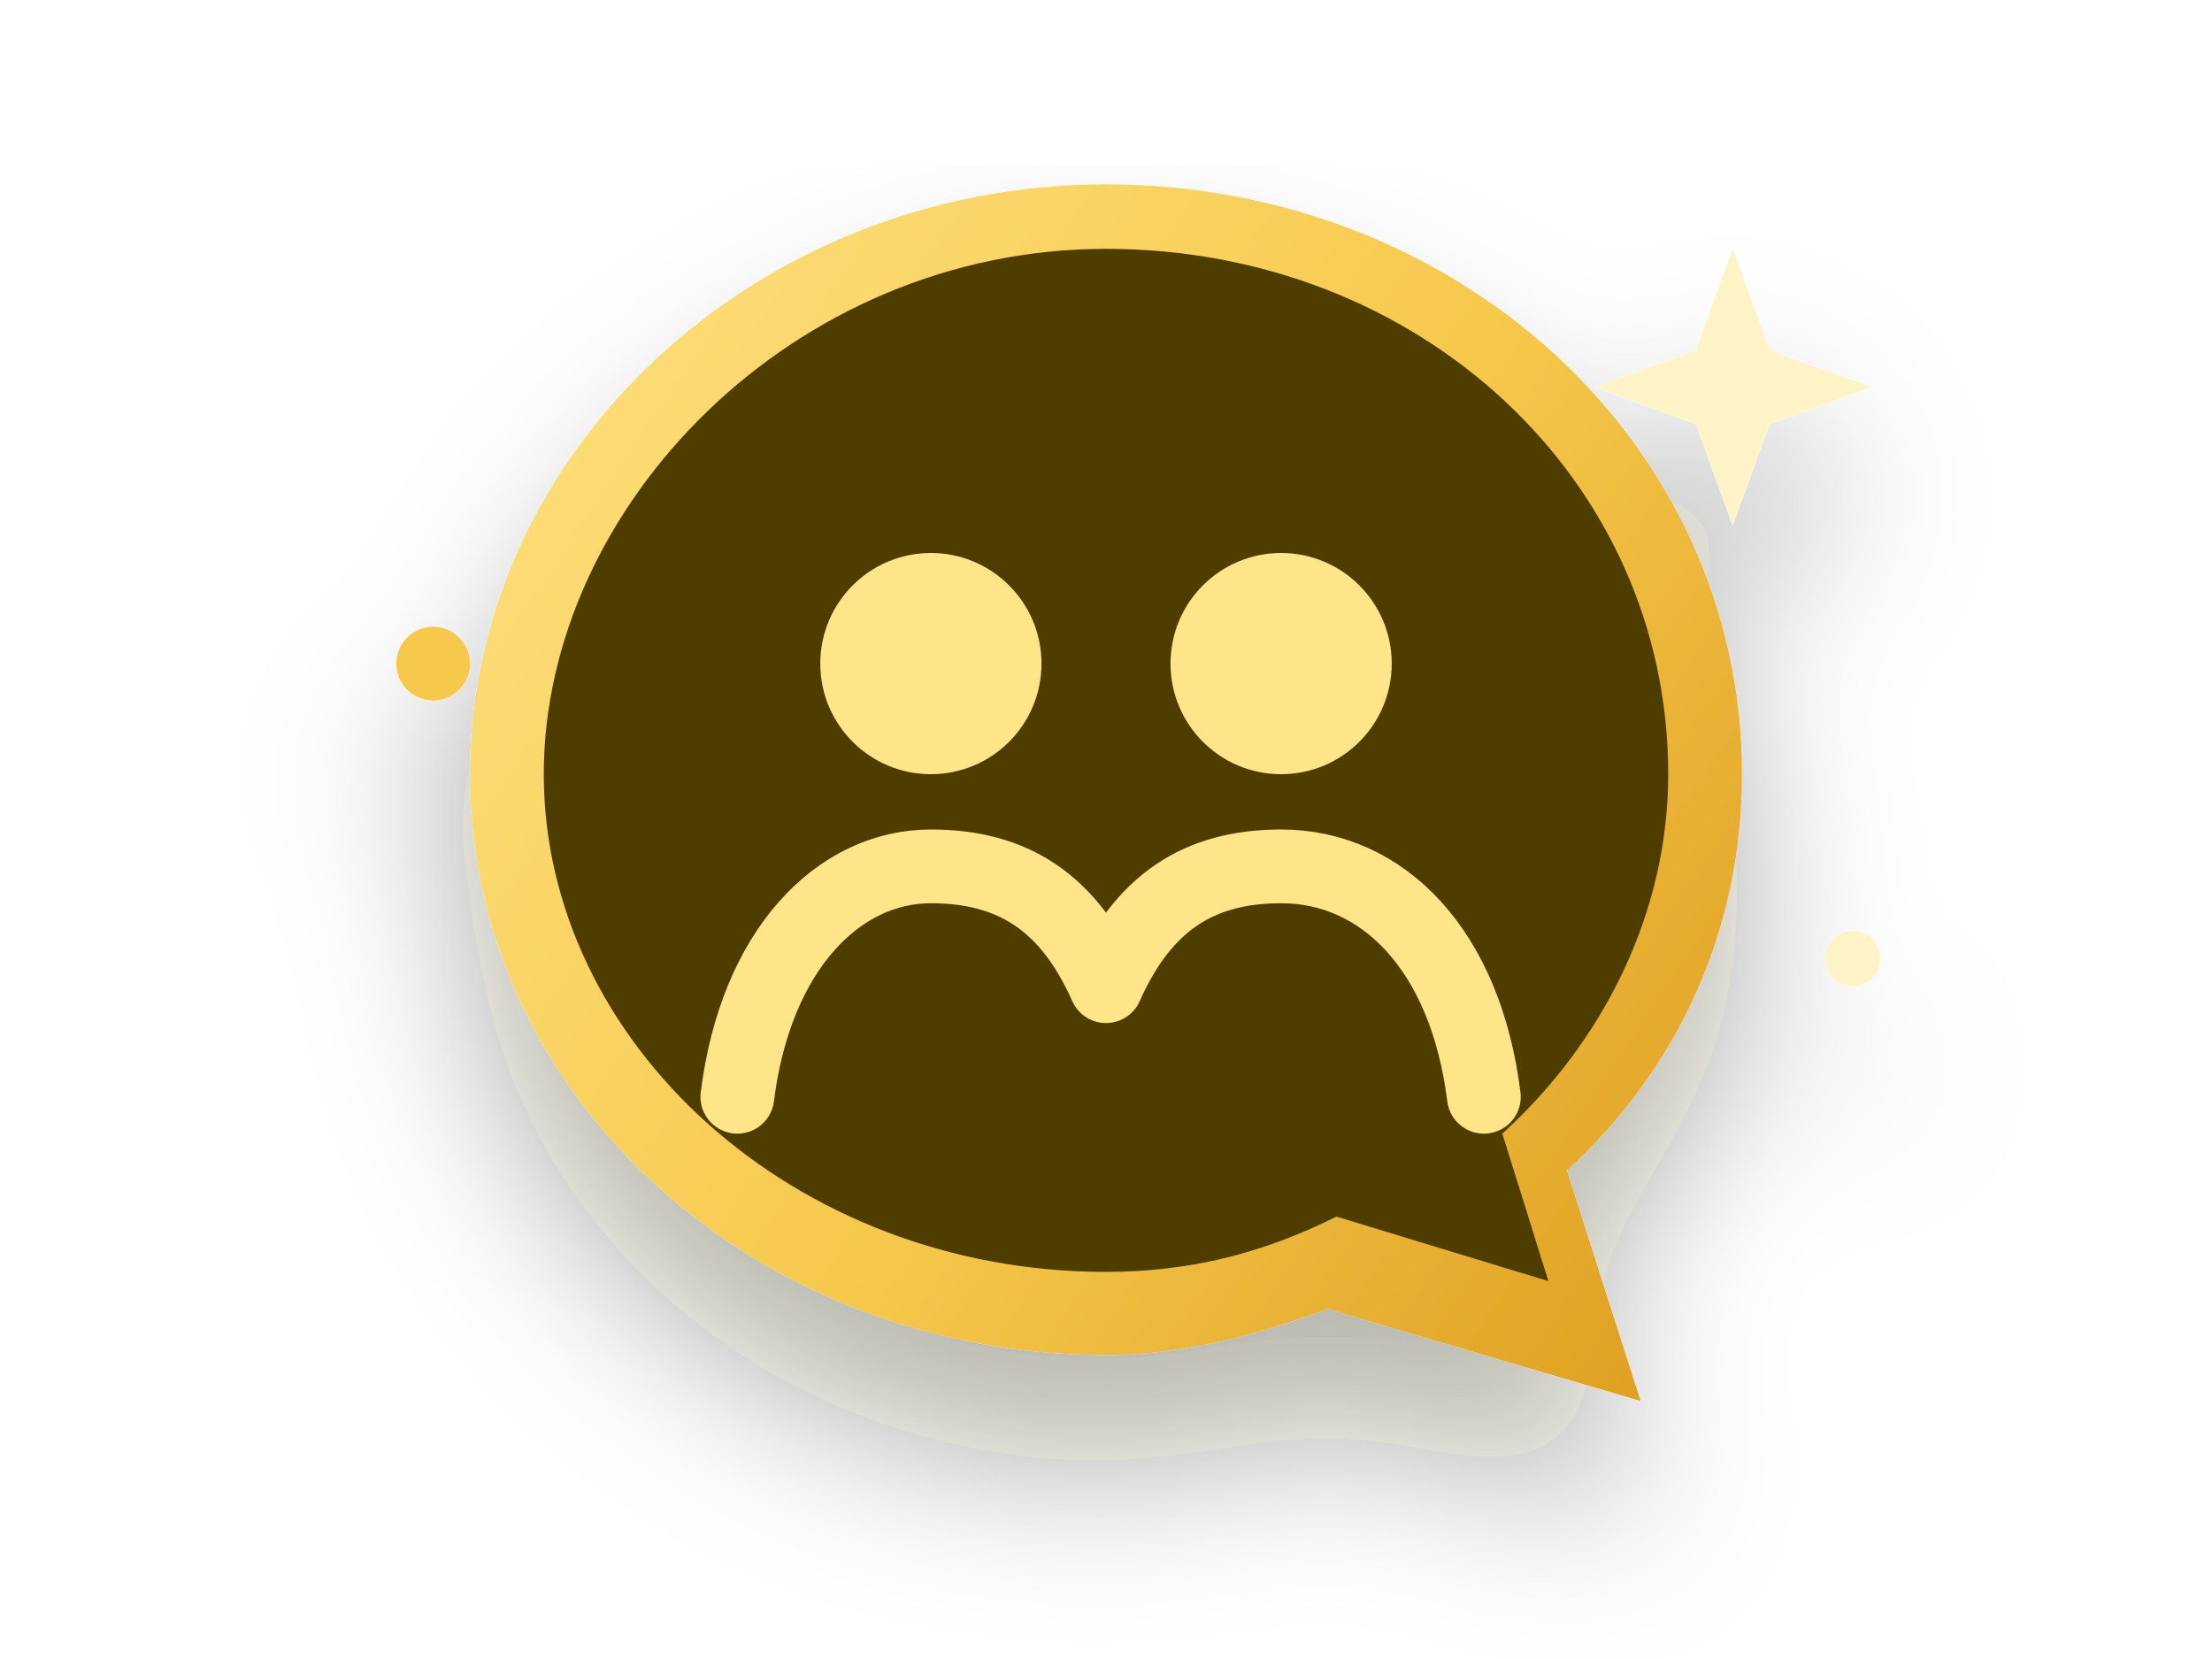
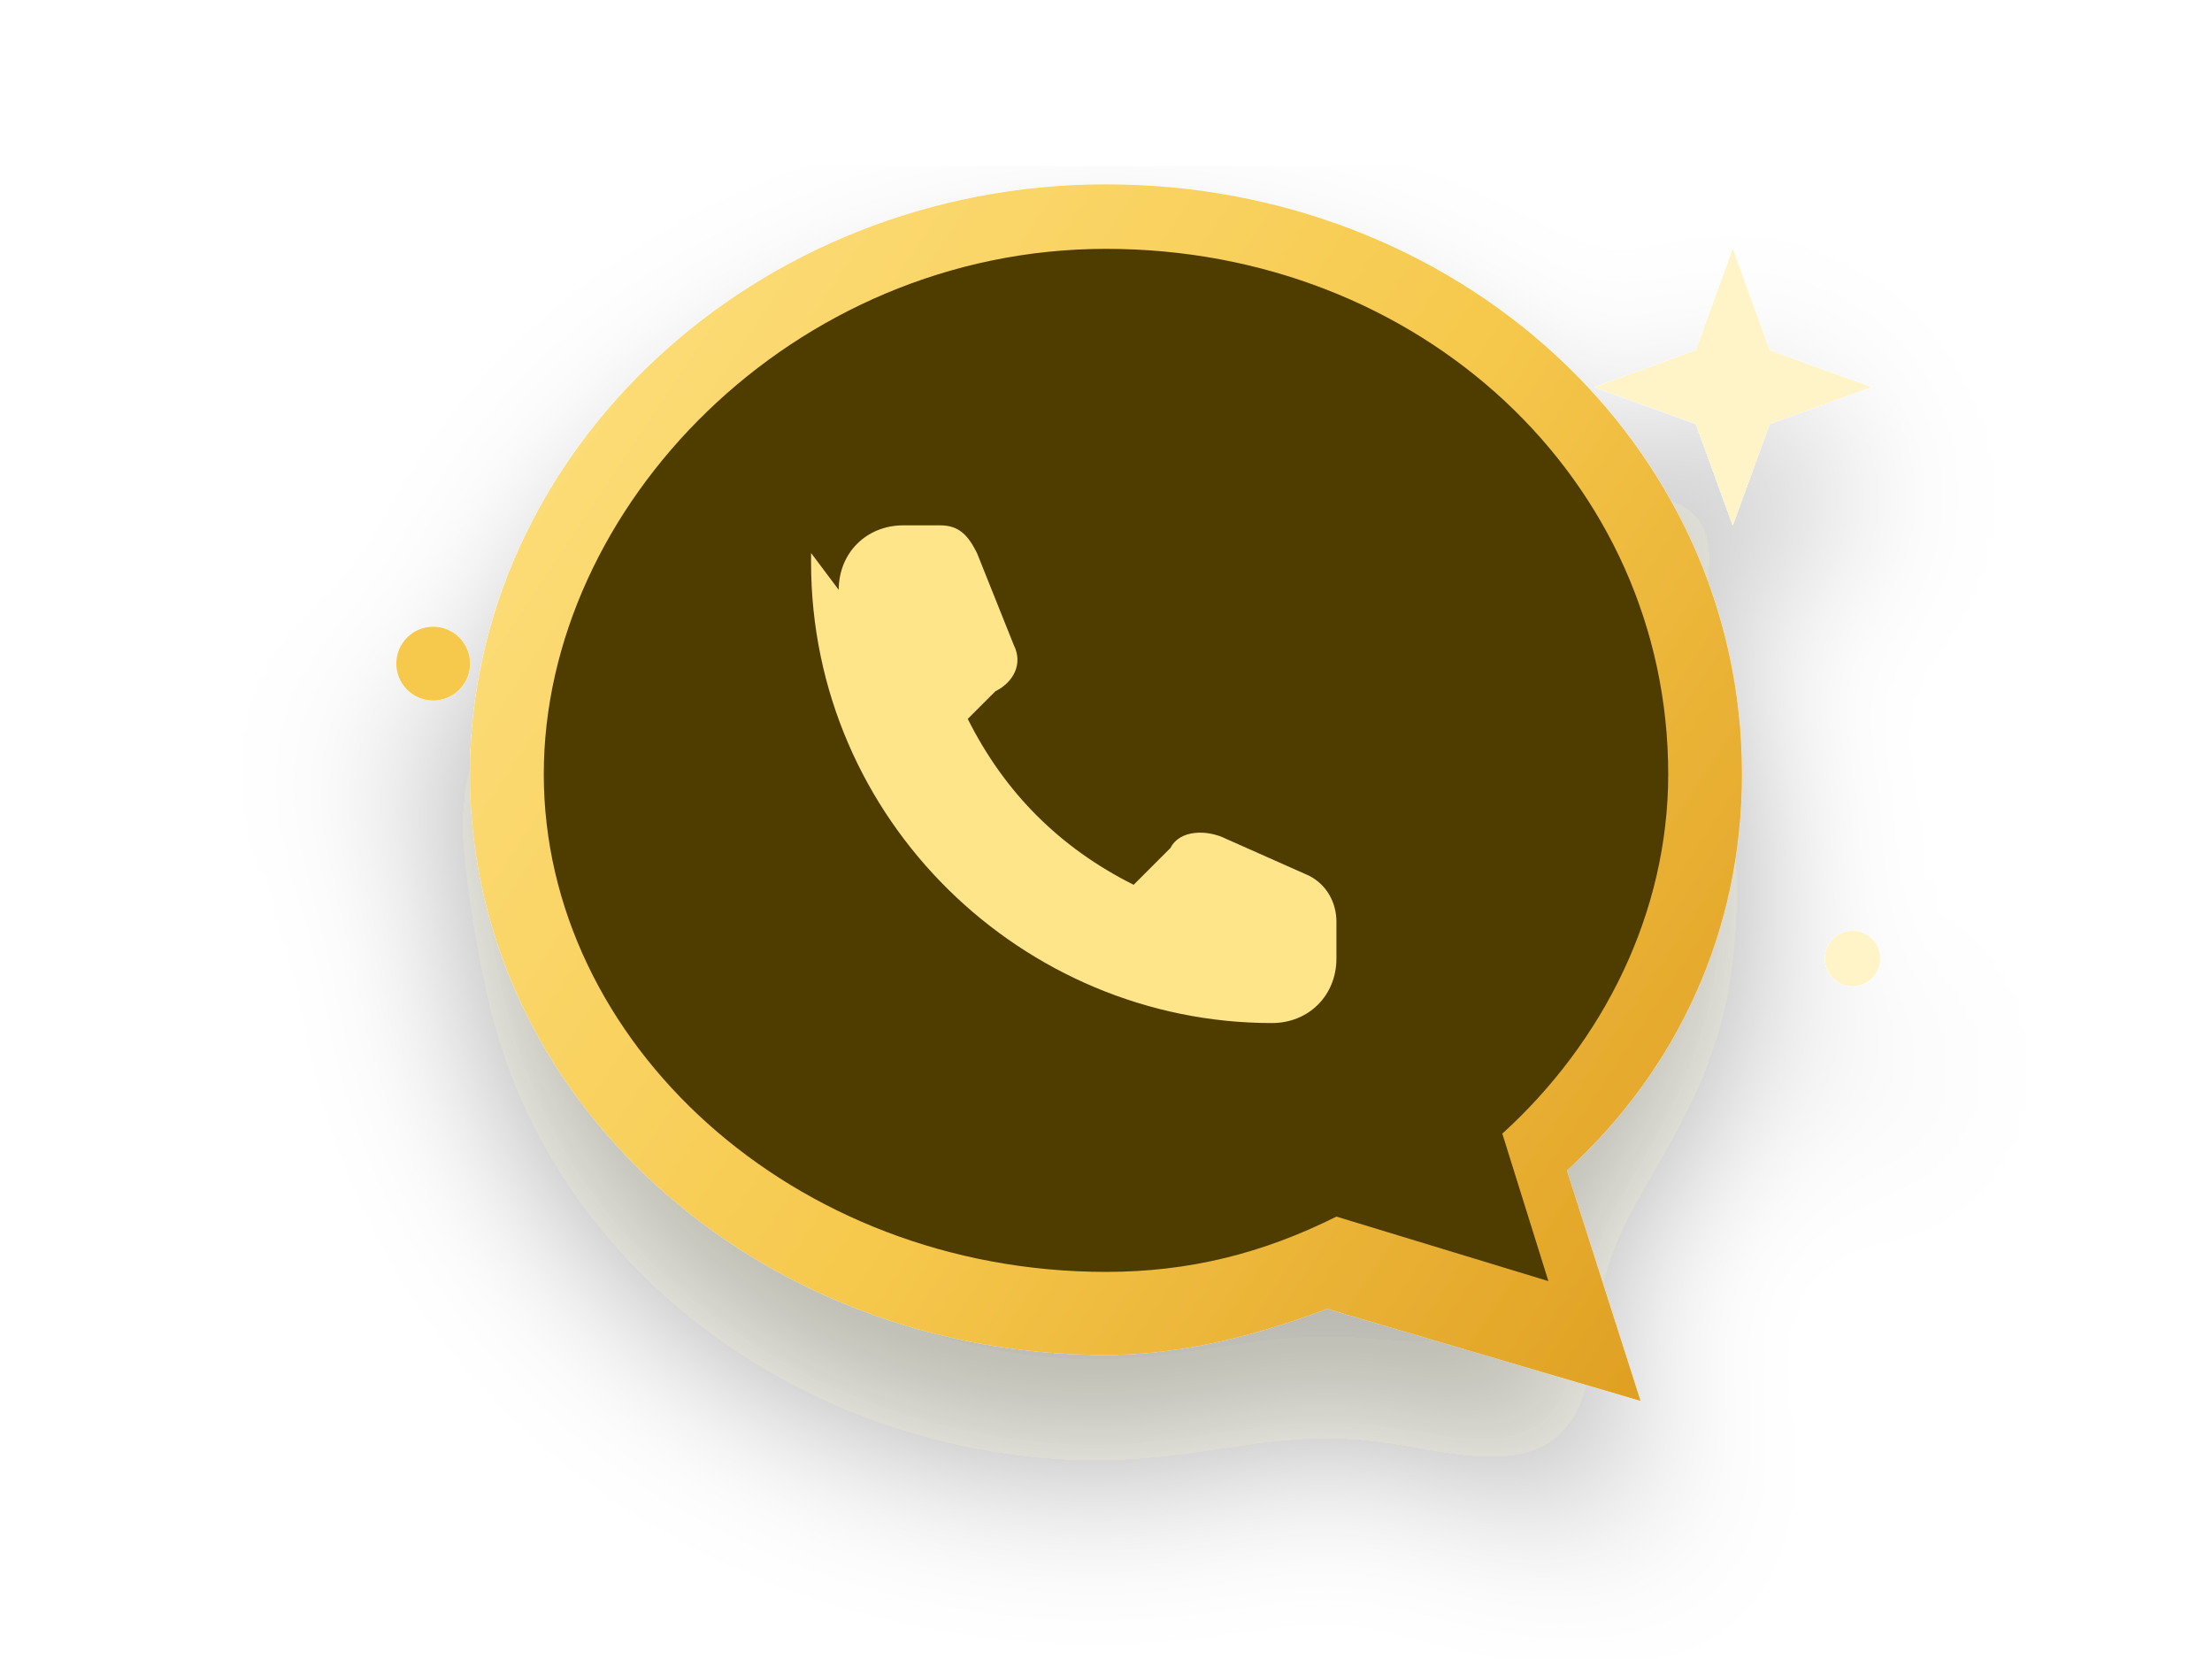
<svg xmlns="http://www.w3.org/2000/svg" viewBox="0 0 240 180" fill="none">
  <defs>
    <linearGradient id="gold" x1="29" y1="33" x2="206" y2="151" gradientUnits="userSpaceOnUse">
      <stop stop-color="#FFE58A" />
      <stop offset=".52" stop-color="#F6C94D" />
      <stop offset="1" stop-color="#D99416" />
    </linearGradient>
    <filter id="shadow" x="8" y="6" width="224" height="178" color-interpolation-filters="sRGB" filterUnits="userSpaceOnUse">
      <feDropShadow dx="0" dy="12" stdDeviation="9" flood-color="#1B1400" flood-opacity=".32" />
    </filter>
  </defs>
  <g filter="url(#shadow)">
    <path d="M120 20c38 0 69 28 69 64 0 17-7 32-19 43l8 25-34-10c-8 3-16 5-24 5-38 0-69-28-69-63s31-64 69-64Z" fill="url(#gold)" />
    <path d="M120 27c34 0 61 25 61 57 0 15-7 29-18 39l5 16-23-7c-8 4-16 6-25 6-34 0-61-25-61-54s27-57 61-57Z" fill="#503C06" />
-     <circle cx="101" cy="72" r="12" fill="#FFE58A" />
-     <circle cx="139" cy="72" r="12" fill="#FFE58A" />
-     <path d="M80 119c2-16 11-25 21-25 9 0 15 4 19 13 4-9 10-13 19-13 11 0 20 9 22 25" stroke="#FFE58A" stroke-linecap="round" stroke-linejoin="round" stroke-width="8" />
+     <path d="M91 64c0-4 3-7 7-7h4c2 0 3 1 4 3l4 10c1 2 0 4-2 5l-3 3c4 8 10 14 18 18l4-4c1-2 4-2 6-1l9 4c2 1 3 3 3 5v4c0 4-3 7-7 7-27 0-50-22-50-50v-1Z" fill="#FFE58A" />
    <path d="m188 27 4 11 11 4-11 4-4 11-4-11-11-4 11-4 4-11Z" fill="#FFF4C7" />
    <circle cx="47" cy="72" r="4" fill="#F6C94D" />
    <circle cx="201" cy="104" r="3" fill="#FFF4C7" />
  </g>
</svg>
